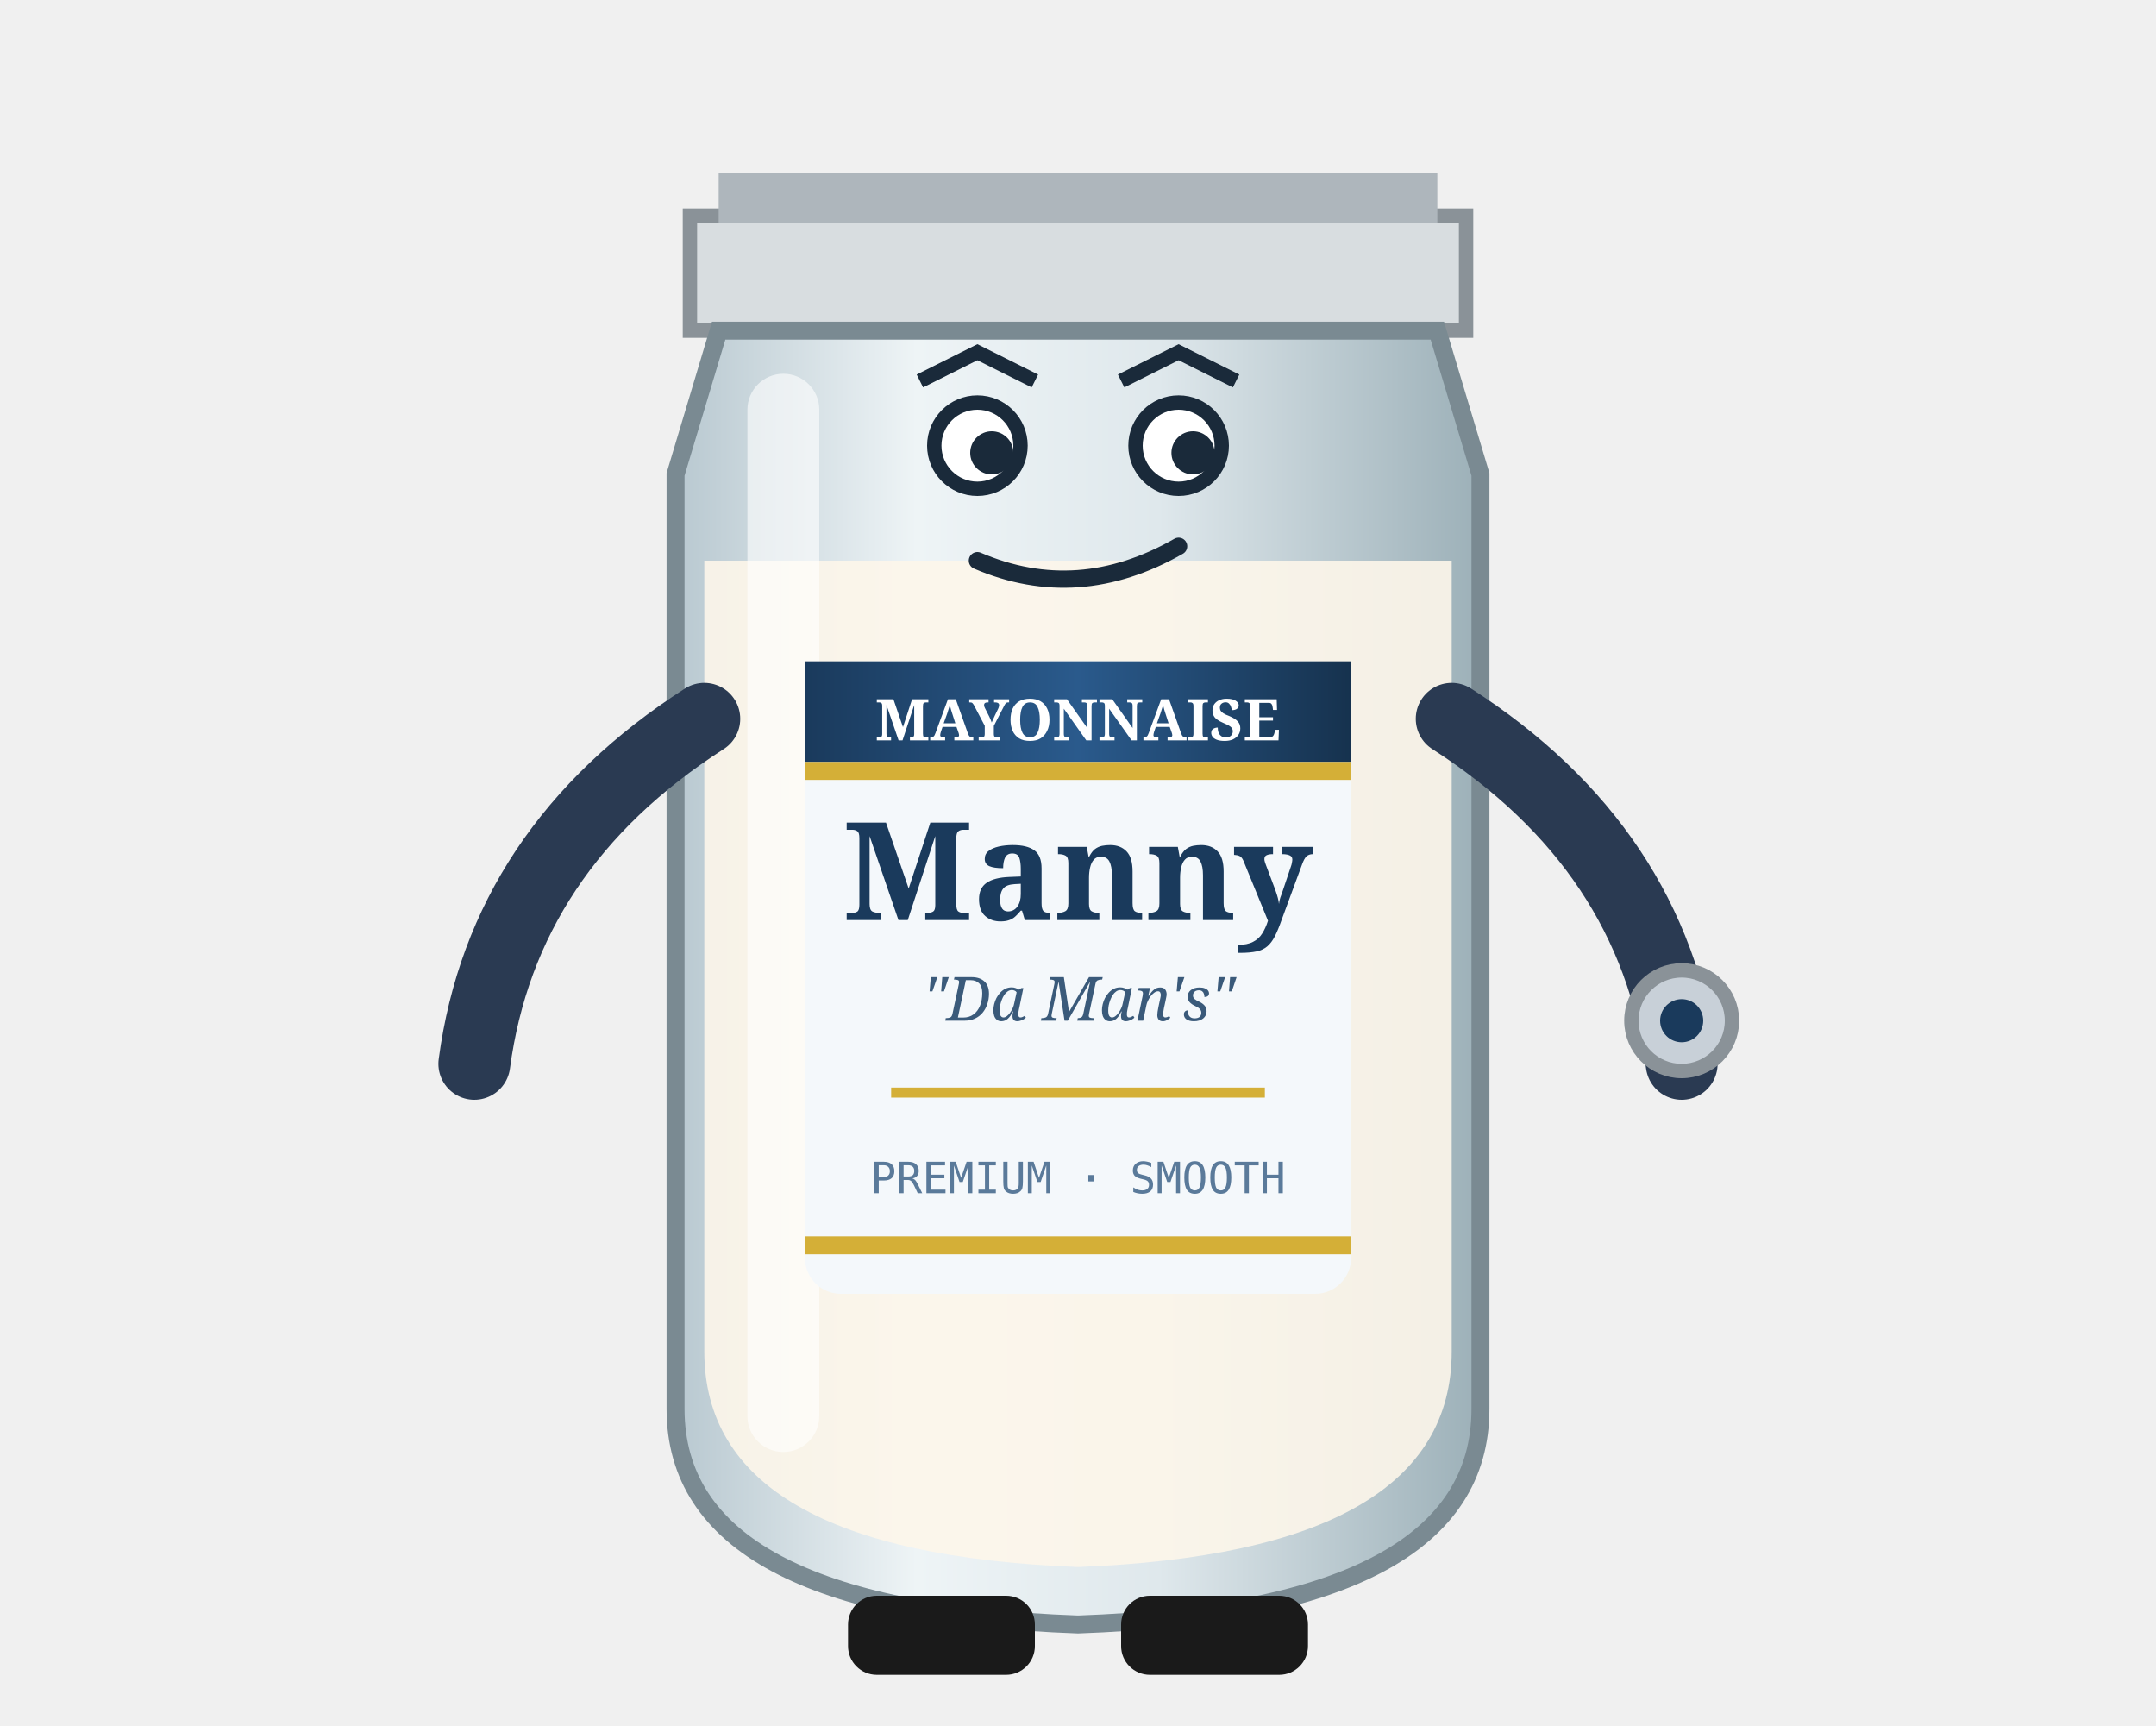
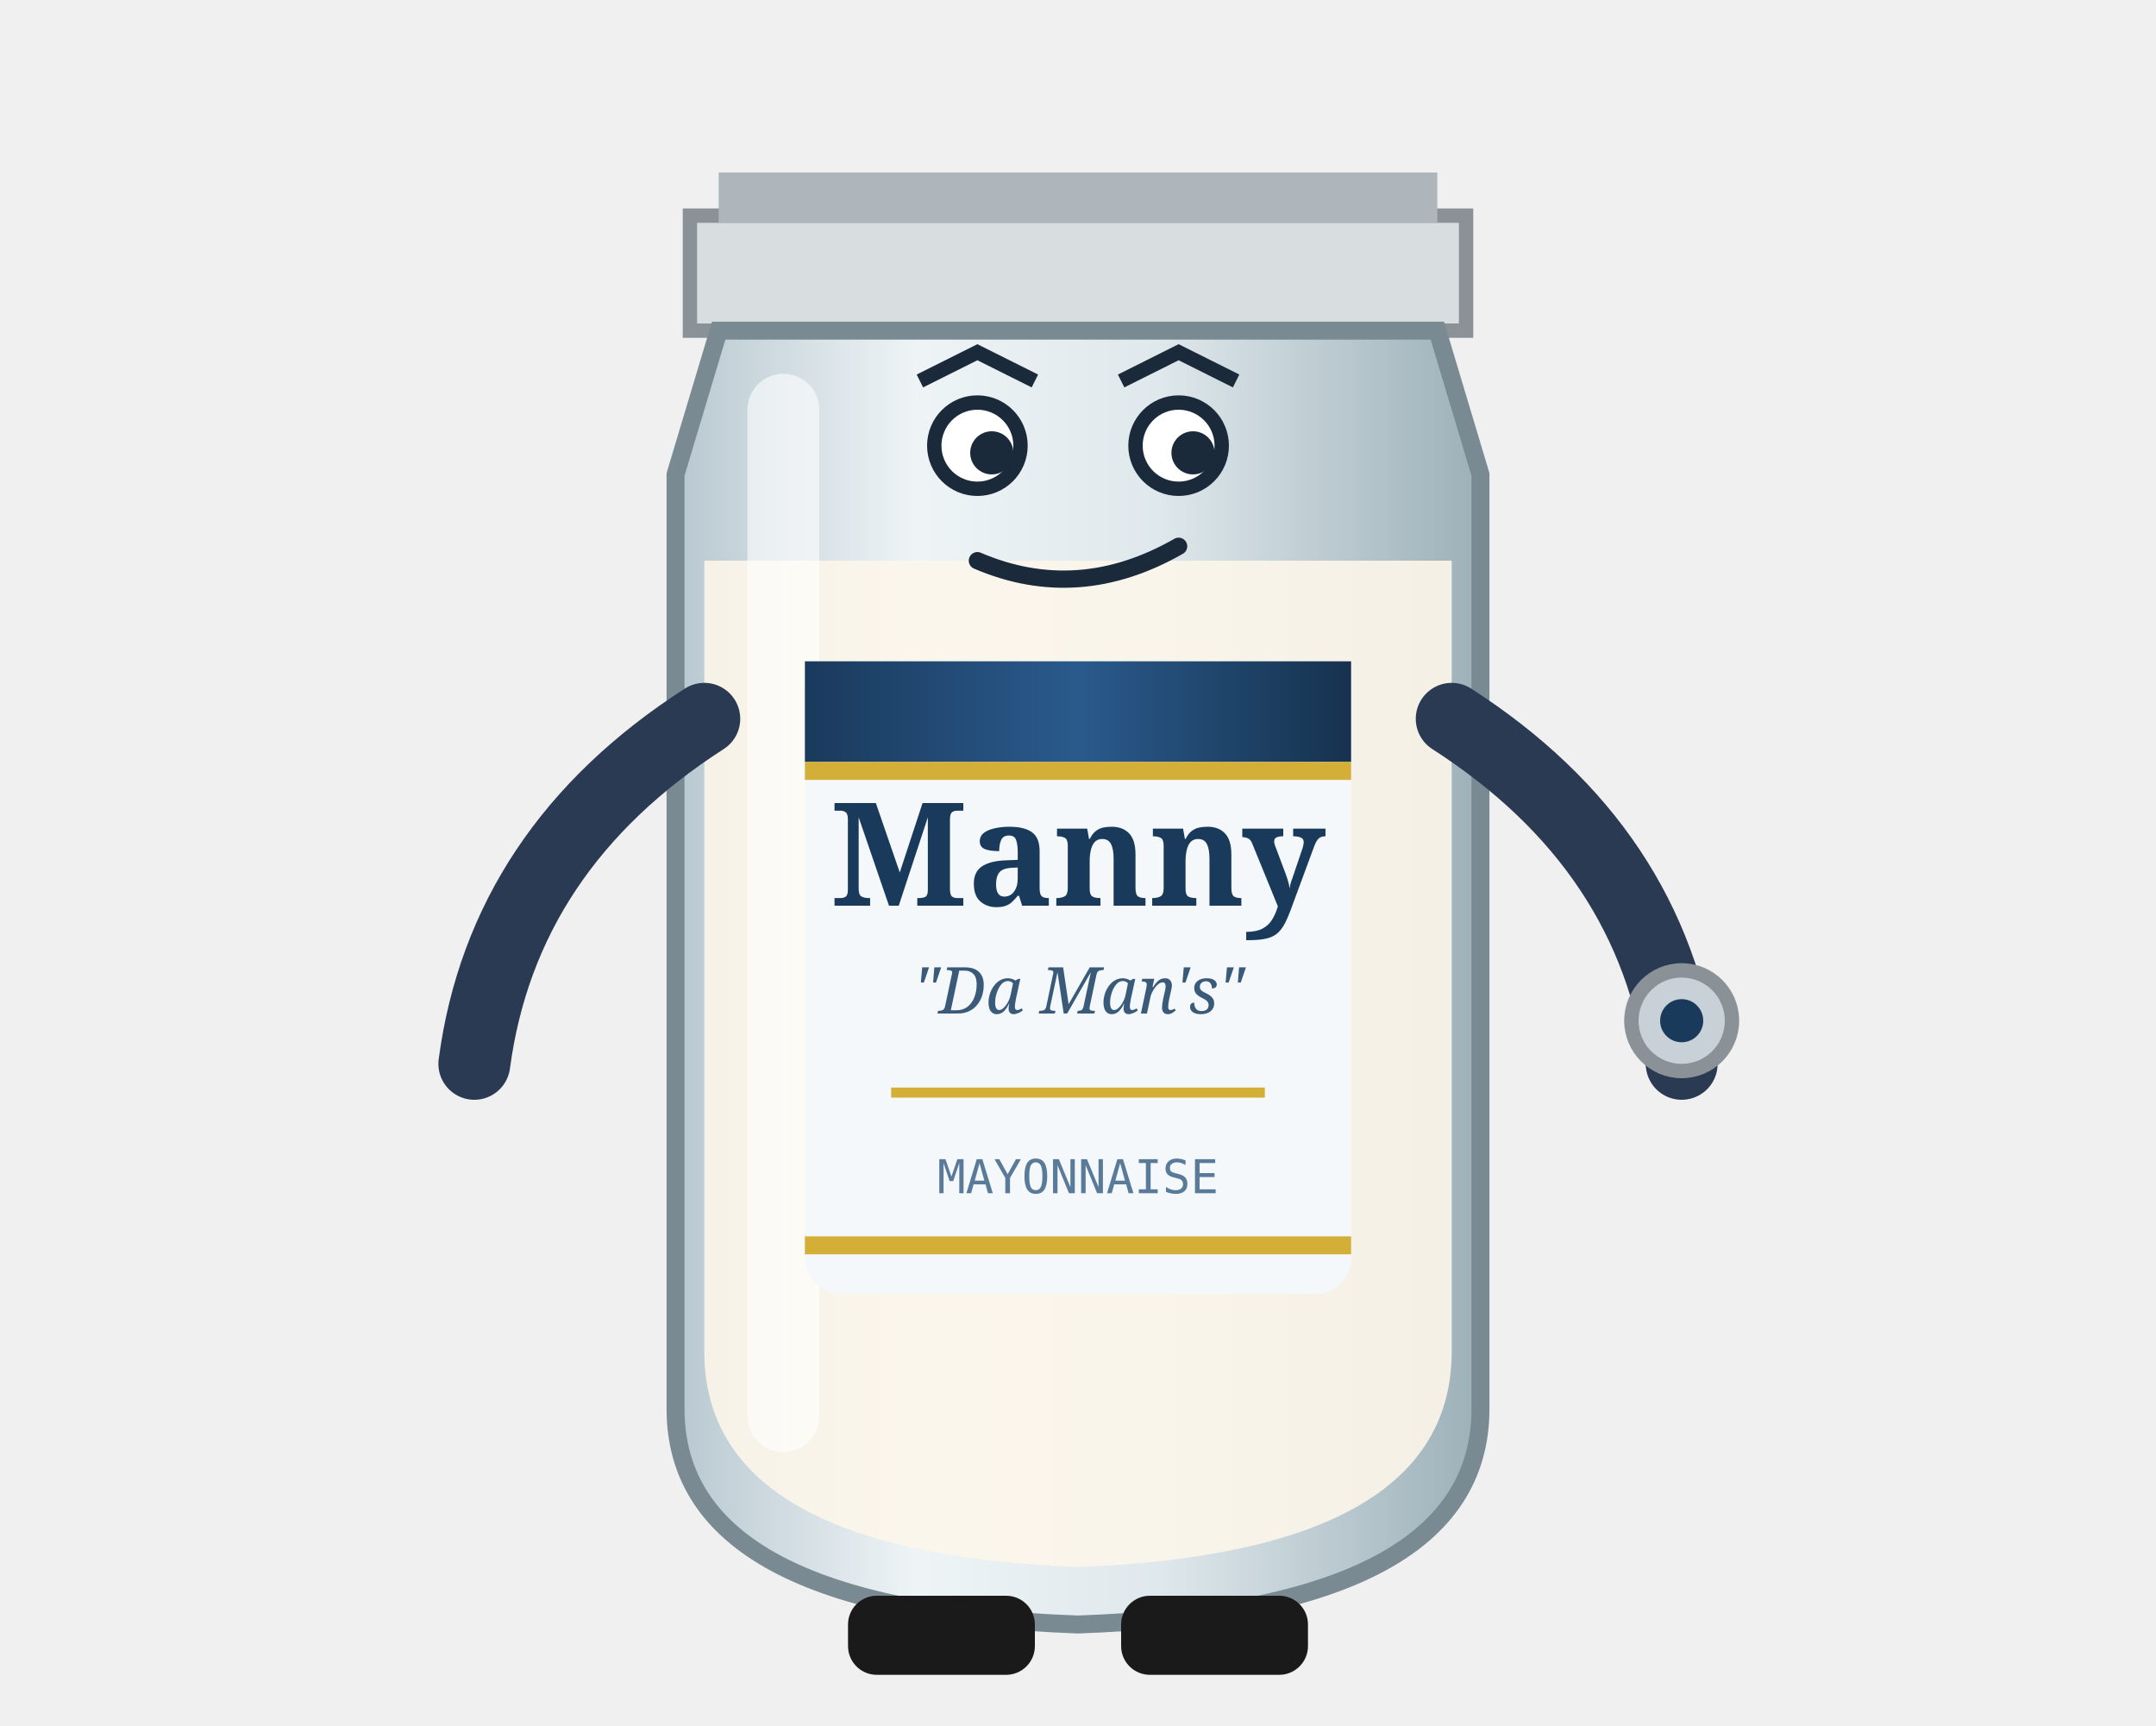
<svg xmlns="http://www.w3.org/2000/svg" viewBox="0 0 300 240" width="300" height="240">
  <defs>
    <linearGradient id="mayoGlass" x1="0" y1="0" x2="1" y2="0">
      <stop offset="0" stop-color="#b8c8d0" />
      <stop offset="0.3" stop-color="#eef4f6" />
      <stop offset="0.6" stop-color="#dfe8ec" />
      <stop offset="1" stop-color="#9cb0b8" />
    </linearGradient>
    <linearGradient id="mayoBlue" x1="0" y1="0" x2="1" y2="0">
      <stop offset="0" stop-color="#1a3a5c" />
      <stop offset="0.5" stop-color="#2a5a8c" />
      <stop offset="1" stop-color="#16324e" />
    </linearGradient>
  </defs>
  <path d="M96 30 L204 30 L204 46 L96 46 Z" fill="#d8dde0" stroke="#8a9298" stroke-width="2" />
  <path d="M100 24 L200 24 L200 31 L100 31 Z" fill="#aeb6bc" />
  <path d="M100 46 L200 46 L206 66 L206 196 Q206 224 150 226 Q94 224 94 196 L94 66 Z" fill="url(#mayoGlass)" stroke="#7a8a92" stroke-width="2.5" />
  <path d="M98 78 L202 78 L202 188 Q202 216 150 218 Q98 216 98 188 L98 78 Z" fill="#fdf6ea" opacity=".9" />
  <rect x="104" y="52" width="10" height="150" rx="5" fill="#ffffff99" />
  <g id="mayoEyes">
    <circle cx="136" cy="62" r="6" fill="#fff" stroke="#1a2a3a" stroke-width="2" />
    <circle cx="164" cy="62" r="6" fill="#fff" stroke="#1a2a3a" stroke-width="2" />
    <circle cx="138" cy="63" r="3" fill="#1a2a3a" />
    <circle cx="166" cy="63" r="3" fill="#1a2a3a" />
    <path d="M128 53 L136 49 L144 53" stroke="#1a2a3a" stroke-width="2" fill="none" />
    <path d="M156 53 L164 49 L172 53" stroke="#1a2a3a" stroke-width="2" fill="none" />
  </g>
  <g id="mayoMouth">
    <path d="M136 78 Q150 84 164 76" stroke="#1a2a3a" stroke-width="2.4" fill="none" stroke-linecap="round" />
  </g>
  <g id="mayoLabel">
    <rect x="112" y="92" width="76" height="88" rx="5" fill="#f4f8fb" />
    <rect x="112" y="92" width="76" height="14" fill="url(#mayoBlue)" />
    <rect x="112" y="106" width="76" height="2.5" fill="#d4af37" />
    <rect x="112" y="172" width="76" height="2.5" fill="#d4af37" />
-     <text x="150" y="103" text-anchor="middle" font-family="serif" font-size="8" font-weight="bold" fill="#fff">MAYONNAISE</text>
-     <text x="150" y="128" text-anchor="middle" font-family="serif" font-size="19" font-weight="bold" fill="#1a3a5c">Manny</text>
-     <text x="150" y="142" text-anchor="middle" font-family="serif" font-size="8.5" font-style="italic" fill="#3a5a7a">"Da Man's"</text>
+     <text x="150" y="126" text-anchor="middle" font-family="serif" font-size="20" font-weight="bold" fill="#1a3a5c">Manny</text>
+     <text x="150" y="141" text-anchor="middle" font-family="serif" font-size="9" font-style="italic" fill="#3a5a7a">"Da Man's"</text>
    <path d="M124 152 L176 152" stroke="#d4af37" stroke-width="1.4" />
-     <text x="150" y="166" text-anchor="middle" font-family="monospace" font-size="6" fill="#5a7a9a">PREMIUM · SMOOTH</text>
+     <text x="150" y="166" text-anchor="middle" font-family="monospace" font-size="6.5" fill="#5a7a9a">MAYONNAISE</text>
  </g>
  <g id="mayoArmL">
    <path d="M98 100 Q70 118 66 148" stroke="#2a3a52" stroke-width="10" stroke-linecap="round" fill="none" />
  </g>
  <g id="mayoArmR">
    <path d="M202 100 Q230 118 234 148" stroke="#2a3a52" stroke-width="10" stroke-linecap="round" fill="none" />
  </g>
  <g id="mayoWatch">
    <circle cx="234" cy="142" r="7" fill="#c8d0d8" stroke="#8a9298" stroke-width="2" />
    <circle cx="234" cy="142" r="3" fill="#1a3a5c" />
  </g>
  <rect x="118" y="222" width="26" height="11" rx="4" fill="#1a1a1a" />
  <rect x="156" y="222" width="26" height="11" rx="4" fill="#1a1a1a" />
</svg>
